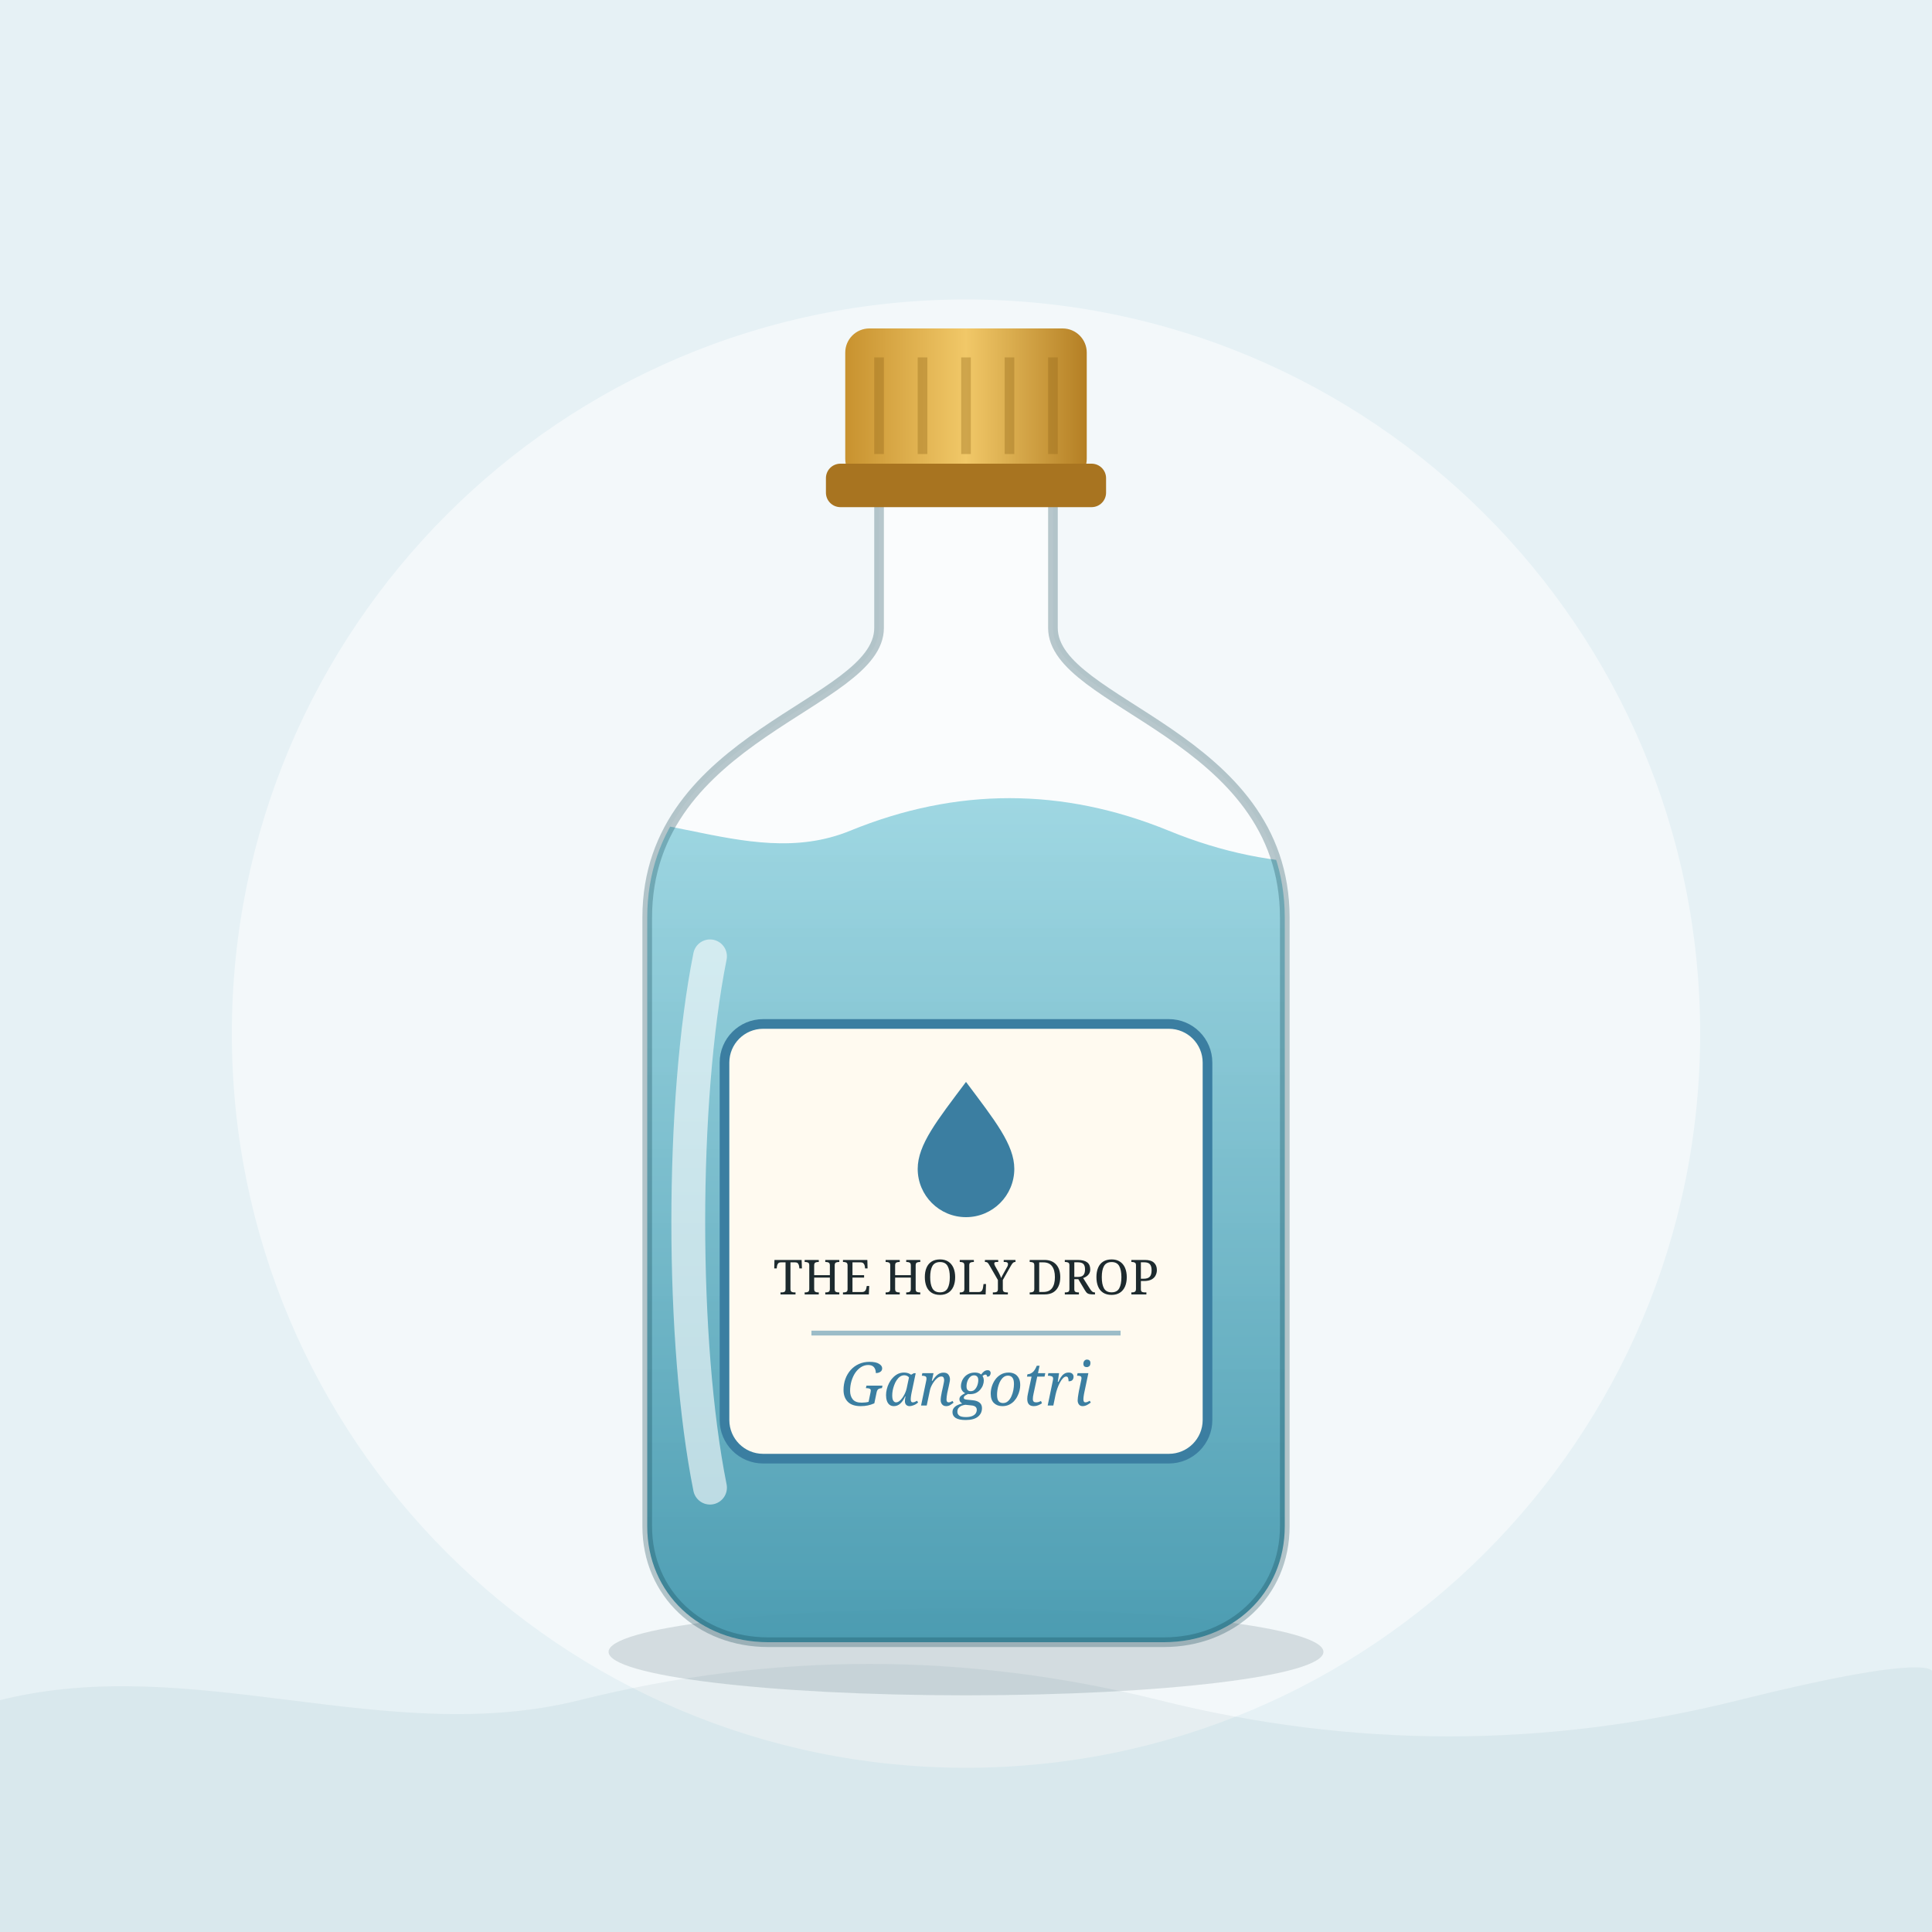
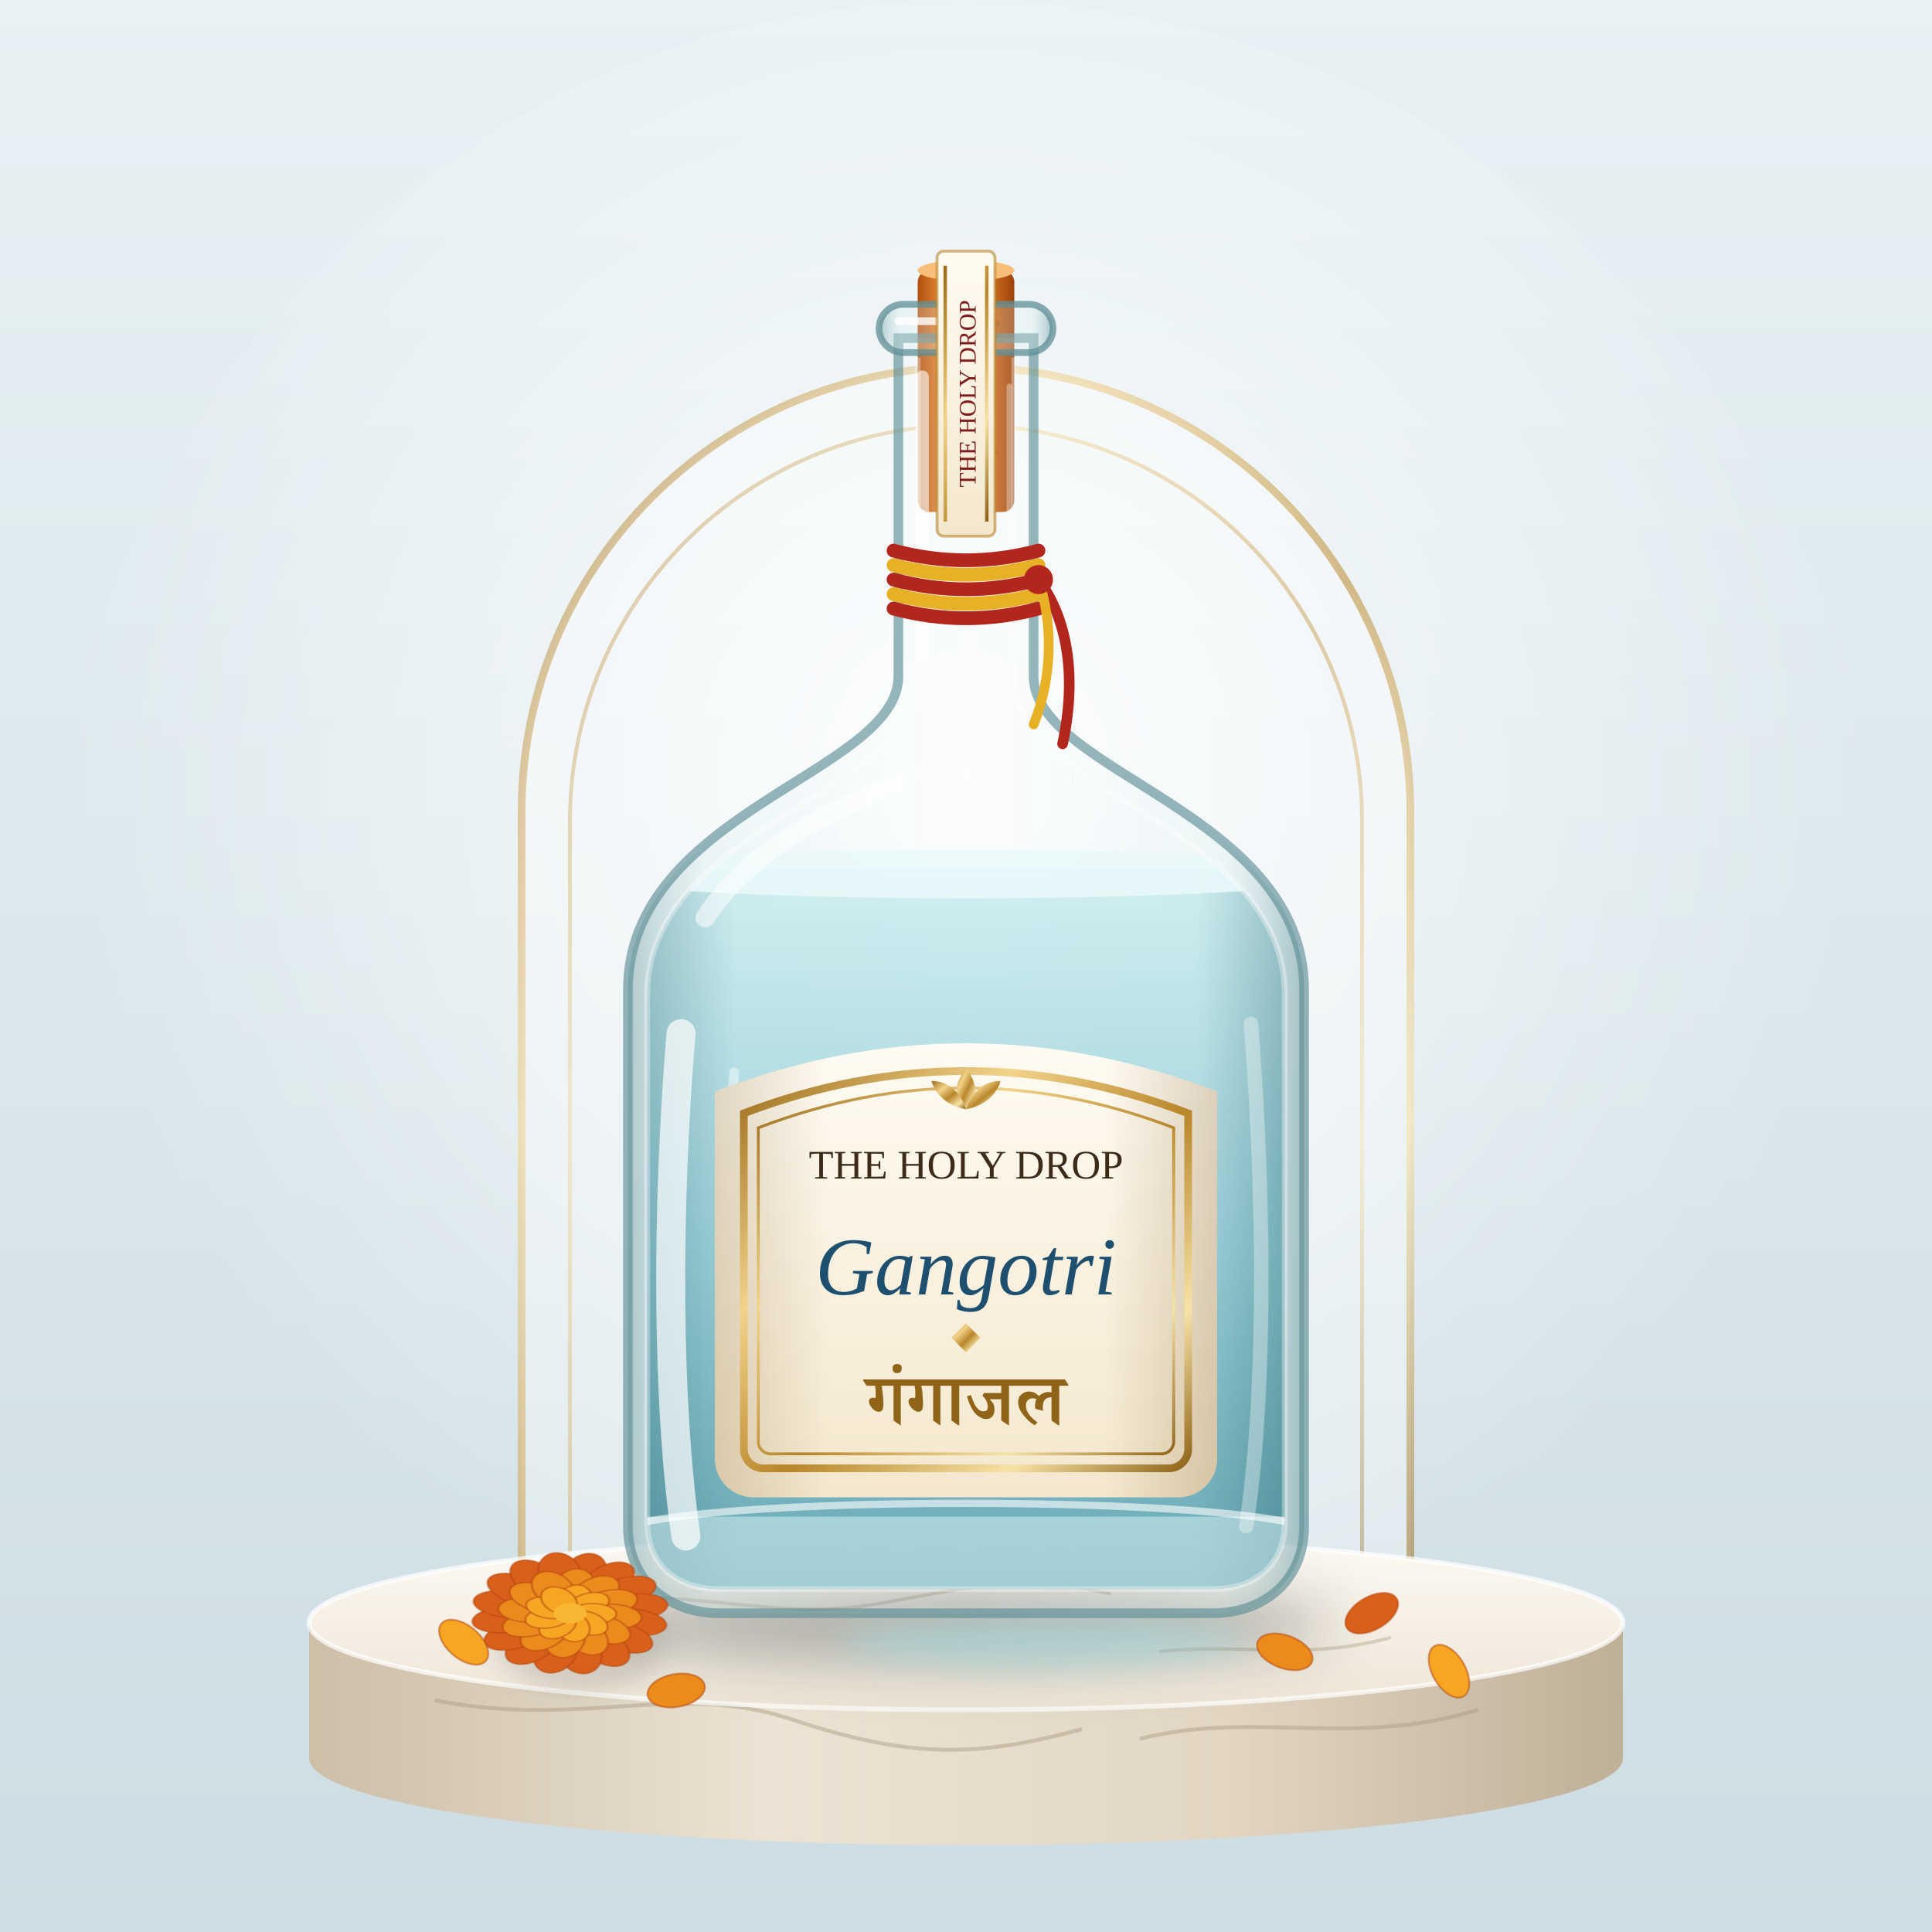
<svg xmlns="http://www.w3.org/2000/svg" viewBox="0 0 400 400" width="400" height="400" role="img" aria-label="Gangotri Gangajal bottle">
  <defs>
+     <linearGradient id="gold" x1="0" y1="0" x2="1" y2="1">
+       <stop offset="0" stop-color="#9a6b1a" />
+       <stop offset=".3" stop-color="#f3d38a" />
+       <stop offset=".55" stop-color="#b8862b" />
+       <stop offset=".8" stop-color="#f7e2a6" />
+       <stop offset="1" stop-color="#8f6418" />
+     </linearGradient>
+     <linearGradient id="glass" x1="0" y1="0" x2="1" y2="0">
+       <stop offset="0" stop-color="#7fa9ad" stop-opacity=".55" />
+       <stop offset=".12" stop-color="#d9eeee" stop-opacity=".35" />
+       <stop offset=".5" stop-color="#ffffff" stop-opacity=".12" />
+       <stop offset=".88" stop-color="#d9eeee" stop-opacity=".3" />
+       <stop offset="1" stop-color="#6f9ea3" stop-opacity=".6" />
+     </linearGradient>
    <linearGradient id="water" x1="0" y1="0" x2="0" y2="1">
-       <stop offset="0" stop-color="#8fd0dd" stop-opacity=".85" />
-       <stop offset="1" stop-color="#2f8aa3" stop-opacity=".9" />
-     </linearGradient>
-     <linearGradient id="cap" x1="0" y1="0" x2="1" y2="0">
-       <stop offset="0" stop-color="#c8922f" />
-       <stop offset=".5" stop-color="#f1c868" />
-       <stop offset="1" stop-color="#b47f24" />
-     </linearGradient>
-     <linearGradient id="copper" x1="0" y1="0" x2="1" y2="0">
-       <stop offset="0" stop-color="#9a4f25" />
-       <stop offset=".45" stop-color="#e09a5f" />
-       <stop offset=".7" stop-color="#c8743c" />
-       <stop offset="1" stop-color="#8a4420" />
-     </linearGradient>
-     <linearGradient id="wood" x1="0" y1="0" x2="0" y2="1">
-       <stop offset="0" stop-color="#c48d55" />
-       <stop offset="1" stop-color="#9a6a3a" />
-     </linearGradient>
-     <linearGradient id="kraft" x1="0" y1="0" x2="0" y2="1">
-       <stop offset="0" stop-color="#d4a46c" />
-       <stop offset="1" stop-color="#b9864f" />
-     </linearGradient>
-     <clipPath id="bottle-clip">
-       <path d="M182 96h36v34c0 16 48 22 48 60v126c0 14-11 24-25 24h-82c-14 0-25-10-25-24V190c0-38 48-44 48-60z" />
+       <stop offset="0" stop-color="#cdeef0" stop-opacity=".9" />
+       <stop offset=".5" stop-color="#8fcad3" stop-opacity=".85" />
+       <stop offset="1" stop-color="#4f97a6" stop-opacity=".9" />
+     </linearGradient>
+     <linearGradient id="waterEdge" x1="0" y1="0" x2="1" y2="0">
+       <stop offset="0" stop-color="#1f5d68" stop-opacity=".45" />
+       <stop offset=".2" stop-color="#1f5d68" stop-opacity="0" />
+       <stop offset=".8" stop-color="#1f5d68" stop-opacity="0" />
+       <stop offset="1" stop-color="#1f5d68" stop-opacity=".5" />
+     </linearGradient>
+     <linearGradient id="paper" x1="0" y1="0" x2="0" y2="1">
+       <stop offset="0" stop-color="#fffbf2" />
+       <stop offset="1" stop-color="#f4e7cd" />
+     </linearGradient>
+     <linearGradient id="labelShade" x1="0" y1="0" x2="1" y2="0">
+       <stop offset="0" stop-color="#7a5a28" stop-opacity=".22" />
+       <stop offset=".22" stop-color="#7a5a28" stop-opacity="0" />
+       <stop offset=".78" stop-color="#7a5a28" stop-opacity="0" />
+       <stop offset="1" stop-color="#7a5a28" stop-opacity=".25" />
+     </linearGradient>
+     <linearGradient id="marbleTop" x1="0" y1="0" x2="0" y2="1">
+       <stop offset="0" stop-color="#fdfaf4" />
+       <stop offset="1" stop-color="#eee5d6" />
+     </linearGradient>
+     <linearGradient id="marbleSide" x1="0" y1="0" x2="1" y2="0">
+       <stop offset="0" stop-color="#cdbfa8" />
+       <stop offset=".35" stop-color="#ece3d4" />
+       <stop offset=".7" stop-color="#e2d6c3" />
+       <stop offset="1" stop-color="#bfb098" />
+     </linearGradient>
+     <linearGradient id="cork" x1="0" y1="0" x2="1" y2="0">
+       <stop offset="0" stop-color="#b24f0c" />
+       <stop offset=".35" stop-color="#f6a24c" />
+       <stop offset=".65" stop-color="#e5842a" />
+       <stop offset="1" stop-color="#9e420a" />
+     </linearGradient>
+     <radialGradient id="glow" cx=".5" cy=".42" r=".5">
+       <stop offset="0" stop-color="#ffffff" stop-opacity=".85" />
+       <stop offset="1" stop-color="#ffffff" stop-opacity="0" />
+     </radialGradient>
+     <filter id="blur3" x="-20%" y="-50%" width="140%" height="200%">
+       <feGaussianBlur stdDeviation="3" />
+     </filter>
+     <filter id="blur6" x="-30%" y="-80%" width="160%" height="260%">
+       <feGaussianBlur stdDeviation="6" />
+     </filter>
+     <clipPath id="bottleInner">
+       <path d="M190 72V141C190 164 134 171 134 206V315C134 324 140 329 149 329H251C260 329 266 324 266 315V206C266 171 210 164 210 141V72Z" />
    </clipPath>
  </defs>
-   <rect width="400" height="400" fill="#e6f1f5" />
-   <circle cx="200" cy="214" r="152" fill="#ffffff" opacity=".5" />
-   <path d="M0 352c40-10 80 10 120 0s80-10 120 0 80 10 120 0 40-6 40-6V400H0z" fill="#0f5161" opacity=".06" />
+   <linearGradient id="bg" x1="0" y1="0" x2="0" y2="1">
+     <stop offset="0" stop-color="#e8f1f4" />
+     <stop offset="1" stop-color="#cddde3" />
+   </linearGradient>
+   <rect width="400" height="400" fill="url(#bg)" />
+   <circle cx="200" cy="190" r="190" fill="url(#glow)" />
+   <path d="M108 336V168A92 92 0 0 1 292 168V336Z" fill="#ffffff" opacity=".32" />
+   <path d="M108 336V168A92 92 0 0 1 292 168V336" fill="none" stroke="url(#gold)" stroke-width="1.6" opacity=".55" />
+   <path d="M118 336V170A82 82 0 0 1 282 170V336" fill="none" stroke="url(#gold)" stroke-width=".8" opacity=".4" />
  <g>
-     <ellipse cx="200" cy="342" rx="74" ry="9" fill="#082e37" opacity=".14" />
-     <path d="M182 96h36v34c0 16 48 22 48 60v126c0 14-11 24-25 24h-82c-14 0-25-10-25-24V190c0-38 48-44 48-60z" fill="#ffffff" fill-opacity=".6" />
-     <g clip-path="url(#bottle-clip)">
-       <path d="M110 172c22-9 44 9 66 0s44-9 66 0 44 9 66 0V360H110z" fill="url(#water)" />
-     </g>
-     <path d="M182 96h36v34c0 16 48 22 48 60v126c0 14-11 24-25 24h-82c-14 0-25-10-25-24V190c0-38 48-44 48-60z" fill="none" stroke="#0b3f4c" stroke-opacity=".28" stroke-width="2" />
-     <rect x="175" y="68" width="50" height="32" rx="5" fill="url(#cap)" />
-     <rect x="171" y="96" width="58" height="9" rx="3" fill="#a87420" />
-     <path d="M182 74v20M191 74v20M200 74v20M209 74v20M218 74v20" stroke="#8f6418" stroke-opacity=".35" stroke-width="2" />
-     <path d="M147 198c-6 30-6 80 0 110" stroke="#ffffff" stroke-width="7" stroke-linecap="round" opacity=".6" fill="none" />
-     <rect x="150" y="212" width="100" height="90" rx="8" fill="#fffaf0" stroke="#3b7ea1" stroke-width="2" />
-     <path d="M200 224c-6 8-10 13-10 18a10 10 0 0 0 20 0c0-5-4-10-10-18z" fill="#3b7ea1" />
-     <text x="200" y="268" text-anchor="middle" font-family="Georgia, serif" font-size="10" textLength="80" lengthAdjust="spacingAndGlyphs" fill="#1d2a2e">THE HOLY DROP</text>
-     <line x1="168" y1="276" x2="232" y2="276" stroke="#3b7ea1" stroke-opacity=".5" />
-     <text x="200" y="291" text-anchor="middle" font-family="Georgia, serif" font-size="12.5" font-style="italic" fill="#3b7ea1">Gangotri</text>
+     <path d="M64 336V364A136 18 0 0 0 336 364V336Z" fill="url(#marbleSide)" />
+     <path d="M90 352c30 6 50-4 74 4s38 8 60 2M236 360c24-6 44 2 70-6" stroke="#a89880" stroke-width=".8" fill="none" opacity=".45" />
+     <ellipse cx="200" cy="336" rx="136" ry="18" fill="url(#marbleTop)" />
+     <path d="M120 332c22-4 40 4 62 0s30-6 48-2M240 342c16-2 30 2 48-3" stroke="#bcae97" stroke-width=".7" fill="none" opacity=".5" />
+     <ellipse cx="200" cy="336" rx="136" ry="18" fill="none" stroke="#ffffff" stroke-opacity=".7" stroke-width="1" />
  </g>
+   <g>
+     <ellipse cx="200" cy="336" rx="76" ry="8" fill="#1d2a2e" opacity=".35" filter="url(#blur6)" />
+     <ellipse cx="216" cy="340" rx="42" ry="5" fill="#9fe3ea" opacity=".45" filter="url(#blur3)" />
+     <rect x="190" y="56" width="20" height="50" rx="2.4" fill="url(#cork)" />
+     <g fill="#8a3506" opacity=".3">
+       <circle cx="205.9" cy="93.6" r="0.6" />
+       <circle cx="195.9" cy="82.0" r="0.6" />
+       <circle cx="204.8" cy="72.3" r="0.6" />
+       <circle cx="201.4" cy="100.7" r="0.6" />
+       <circle cx="196.3" cy="93.5" r="0.7" />
+       <circle cx="195.8" cy="100.8" r="0.9" />
+       <circle cx="205.3" cy="100.4" r="0.5" />
+       <circle cx="203.9" cy="100.2" r="0.7" />
+       <circle cx="199.5" cy="62.7" r="0.6" />
+       <circle cx="201.9" cy="100.9" r="0.9" />
+       <circle cx="199.6" cy="98.7" r="0.5" />
+       <circle cx="205.2" cy="83.8" r="0.4" />
+       <circle cx="203.7" cy="76.7" r="0.8" />
+       <circle cx="202.9" cy="58.1" r="0.6" />
+       <circle cx="206.2" cy="69.5" r="0.5" />
+       <circle cx="206.3" cy="67.0" r="0.7" />
+       <circle cx="195.6" cy="103.5" r="0.8" />
+       <circle cx="199.1" cy="61.8" r="0.5" />
+       <circle cx="200.1" cy="101.8" r="0.4" />
+       <circle cx="200.9" cy="91.2" r="0.7" />
+       <circle cx="205.3" cy="83.4" r="0.9" />
+       <circle cx="201.8" cy="85.6" r="0.6" />
+       <circle cx="201.6" cy="76.1" r="0.7" />
+       <circle cx="196.4" cy="66.9" r="0.5" />
+       <circle cx="201.9" cy="88.9" r="0.6" />
+     </g>
+     <ellipse cx="200.0" cy="56" rx="10.0" ry="2.2" fill="#f9bf7a" />
+     <path d="M186 70V140C186 160 130 168 130 205V316C130 327 138 334 149 334H251C262 334 270 327 270 316V205C270 168 214 160 214 140V70Z" fill="url(#glass)" />
+     <g clip-path="url(#bottleInner)">
+       <rect x="120" y="180" width="160" height="160" fill="url(#water)" />
+       <rect x="120" y="180" width="160" height="160" fill="url(#waterEdge)" />
+       <ellipse cx="200" cy="181" rx="80" ry="5" fill="#e9f8f9" opacity=".9" />
+       <rect x="120" y="314" width="160" height="20" fill="#d4eeee" opacity=".55" />
+       <path d="M134 315C160 310 240 310 266 315" stroke="#ffffff" stroke-width="1.5" fill="none" opacity=".6" />
+     </g>
+     <path d="M186 70V140C186 160 130 168 130 205V316C130 327 138 334 149 334H251C262 334 270 327 270 316V205C270 168 214 160 214 140V70Z" fill="none" stroke="#5f8f95" stroke-opacity=".65" stroke-width="2" />
+     <path d="M190 74V141C190 164 134 171 134 206V315C134 324 140 329 149 329H251C260 329 266 324 266 315V206C266 171 210 164 210 141V74" fill="none" stroke="#ffffff" stroke-opacity=".35" stroke-width="1.2" />
+     <path d="M141 214C138 250 138 290 142 318" stroke="#ffffff" stroke-width="6" stroke-linecap="round" opacity=".7" fill="none" />
+     <path d="M152 222C150 250 150 280 152 300" stroke="#ffffff" stroke-width="2" stroke-linecap="round" opacity=".45" fill="none" />
+     <path d="M259 212C262 250 262 290 258 316" stroke="#ffffff" stroke-width="3" stroke-linecap="round" opacity=".35" fill="none" />
+     <path d="M146 190C156 175 172 168 186 162" stroke="#ffffff" stroke-width="4" stroke-linecap="round" opacity=".55" fill="none" />
+     <path d="M191 78V136" stroke="#ffffff" stroke-width="2.6" stroke-linecap="round" opacity=".6" />
+     <path d="M209 80V132" stroke="#ffffff" stroke-width="1.2" stroke-linecap="round" opacity=".35" />
+     <rect x="182" y="63" width="36" height="10" rx="5" fill="url(#glass)" stroke="#5f8f95" stroke-opacity=".75" stroke-width="1.4" />
+     <path d="M186 66.5H197" stroke="#ffffff" stroke-width="1.6" stroke-linecap="round" opacity=".8" />
+     <rect x="194.0" y="52" width="12" height="59" rx="1.4" fill="url(#paper)" stroke="#b8862b" stroke-opacity=".6" stroke-width="0.60" />
+     <path d="M195.7 55.0V108.0M204.3 55.0V108.0" stroke="url(#gold)" stroke-width="0.72" />
+     <text transform="translate(202.0 81.5) rotate(-90)" text-anchor="middle" font-family="Georgia, 'Times New Roman', serif" font-size="5.0" textLength="46" lengthAdjust="spacing" fill="#7f1d1d">THE HOLY DROP</text>
+     <path d="M185 114Q200.0 118 215 114" stroke="#b3261e" stroke-width="2.85" fill="none" stroke-linecap="round" />
+     <path d="M185 117Q200.0 121 215 117" stroke="#e8b024" stroke-width="2.85" fill="none" stroke-linecap="round" />
+     <path d="M185 120Q200.0 124 215 120" stroke="#b3261e" stroke-width="2.85" fill="none" stroke-linecap="round" />
+     <path d="M185 123Q200.0 127 215 123" stroke="#e8b024" stroke-width="2.85" fill="none" stroke-linecap="round" />
+     <path d="M185 126Q200.0 130 215 126" stroke="#b3261e" stroke-width="2.85" fill="none" stroke-linecap="round" />
+     <path d="M215 120.0c6 8 8 20 5 34" stroke="#b3261e" stroke-width="2.2" fill="none" stroke-linecap="round" />
+     <path d="M215 120.0c3 9 3 20-1 30" stroke="#e8b024" stroke-width="2" fill="none" stroke-linecap="round" />
+     <circle cx="215" cy="120.0" r="3" fill="#b3261e" />
+     <path d="M148 226Q200 206 252 226V302A8 8 0 0 1 244 310H156A8 8 0 0 1 148 302Z" fill="url(#paper)" />
+     <path d="M148 226Q200 206 252 226V302A8 8 0 0 1 244 310H156A8 8 0 0 1 148 302Z" fill="url(#labelShade)" />
+     <path d="M154 230.5Q200 213 246 230.5V300A4 4 0 0 1 242 304H158A4 4 0 0 1 154 300Z" fill="none" stroke="url(#gold)" stroke-width="1.6" />
+     <path d="M157 233.5Q200 217 243 233.5V298.5A2.5 2.5 0 0 1 240.5 301H159.5A2.5 2.5 0 0 1 157 298.5Z" fill="none" stroke="url(#gold)" stroke-width=".6" />
+     <g transform="translate(200 229) scale(0.65)" fill="url(#gold)">
+       <path d="M0-12c-4 5-4 10 0 13c4-3 4-8 0-13z" />
+       <path d="M0 1c-6-1-10-5-11-9c5 0 9 3 11 9z" />
+       <path d="M0 1c6-1 10-5 11-9c-5 0-9 3-11 9z" />
+       <path d="M-14 2h28" stroke="url(#gold)" stroke-width="1" fill="none" />
+     </g>
+     <text x="200" y="244" text-anchor="middle" font-family="Georgia, 'Times New Roman', serif" font-size="8.4" textLength="84" lengthAdjust="spacing" fill="#3d2b1a">THE HOLY DROP</text>
+     <path d="M180 249H220" stroke="url(#gold)" stroke-width=".6" />
+     <text x="200" y="268" text-anchor="middle" font-family="Georgia, 'Times New Roman', serif" font-size="17" font-style="italic" fill="#1f4f6e">Gangotri</text>
+     <path d="M164 277H193M207 277H236" stroke="url(#gold)" stroke-width=".9" />
+     <path d="M200 274l3 3-3 3-3-3z" fill="url(#gold)" />
+     <path d="M182.0 292.3Q181.6 292.3 181.2 292.1Q180.9 291.9 180.6 291.6Q180.3 291.2 180.1 290.9Q179.9 290.5 179.9 290.2Q179.9 289.8 180.1 289.6Q180.3 289.4 180.7 289.4Q180.9 289.4 181.0 289.4Q181.1 289.4 181.2 289.5Q181.3 289.3 181.3 289.1Q181.3 288.8 181.3 288.6Q181.3 288.3 181.3 288.0Q181.3 287.7 181.2 287.3Q181.2 287.0 181.2 286.6L182.5 286.3Q182.5 286.6 182.6 287.3Q182.7 288.0 182.8 288.9Q182.9 289.8 182.9 290.7Q182.9 291.5 182.7 291.9Q182.4 292.3 182.0 292.3ZM186.4 295.1 185.0 294.1V286.4H186.5V295.1ZM179.4 286.9 178.7 285.8V285.6H187.7L188.5 286.7V286.9ZM185.7 284.3Q184.8 284.3 184.8 283.3Q184.8 282.8 185.1 282.6Q185.3 282.4 185.7 282.4Q186.2 282.4 186.4 282.6Q186.7 282.8 186.7 283.3Q186.7 284.3 185.7 284.3ZM190.2 292.3Q189.8 292.3 189.5 292.1Q189.1 291.9 188.8 291.6Q188.5 291.2 188.3 290.9Q188.1 290.5 188.1 290.2Q188.1 289.8 188.3 289.6Q188.5 289.4 188.9 289.4Q189.1 289.4 189.2 289.4Q189.3 289.4 189.4 289.5Q189.5 289.3 189.5 289.1Q189.5 288.8 189.5 288.6Q189.5 288.3 189.5 288.0Q189.5 287.7 189.4 287.3Q189.4 287.0 189.4 286.6L190.7 286.3Q190.7 286.6 190.8 287.3Q191.0 288.0 191.0 288.9Q191.1 289.8 191.1 290.7Q191.1 291.5 190.9 291.9Q190.6 292.3 190.2 292.3ZM194.6 295.1 193.2 294.1V286.4H194.7V295.1ZM187.6 286.9 186.9 285.8V285.6H195.9L196.7 286.7V286.9ZM198.4 295.1 197.0 294.1V286.4H198.6V295.1ZM195.8 286.9 195.1 285.8V285.6H199.8L200.5 286.7V286.9ZM204.1 293.8Q203.5 293.8 202.9 293.4Q202.3 293.1 201.8 292.5Q201.3 291.9 200.9 291.0Q200.5 290.2 200.2 289.1L201.0 288.8Q201.4 290.0 201.8 290.8Q202.2 291.5 202.7 291.9Q203.1 292.2 203.6 292.2Q204.0 292.2 204.3 292.0Q204.5 291.7 204.5 291.3Q204.5 290.6 204.2 290.0Q203.9 289.4 203.4 289.0L203.7 288.4H207.9V289.7H205.9Q205.6 289.7 205.4 289.7Q205.1 289.7 204.9 289.7Q205.4 290.2 205.7 290.7Q205.9 291.3 205.9 291.9Q205.9 292.8 205.4 293.3Q205.0 293.8 204.1 293.8ZM208.8 295.1 207.3 294.1V286.4H208.9V295.1ZM199.7 286.9 199.0 285.8V285.6H210.1L210.9 286.7V286.9ZM214.2 295.1Q213.6 294.7 213.0 294.2Q212.4 293.6 211.9 293.0Q211.4 292.4 211.1 291.7Q210.8 291.0 210.8 290.3Q210.8 289.6 211.1 289.1Q211.4 288.7 211.9 288.4Q212.4 288.1 213.0 288.1Q213.7 288.1 214.3 288.4Q214.9 288.8 215.4 289.3L215.0 290.0Q214.7 289.7 214.4 289.6Q214.2 289.5 213.8 289.5Q213.2 289.5 212.8 289.9Q212.4 290.3 212.4 291.0Q212.4 292.0 213.1 292.9Q213.7 293.7 214.8 294.5ZM216.0 292.1 214.4 291.7Q214.3 291.5 214.3 291.3Q214.3 291.2 214.3 291.0Q214.3 290.1 214.7 289.5Q215.1 288.9 215.7 288.6Q216.3 288.2 217.1 288.2Q217.4 288.2 217.6 288.3Q217.9 288.3 218.0 288.4V289.3Q217.9 289.3 217.8 289.3Q217.7 289.3 217.6 289.3Q216.8 289.3 216.3 289.8Q215.9 290.4 215.9 291.3Q215.9 291.5 215.9 291.7Q215.9 291.9 216.0 292.1ZM219.1 295.1 217.7 294.1V286.4H219.3V295.1ZM210.0 286.9 209.3 285.8V285.6H220.5L221.2 286.7V286.9Z" fill="#8f6418" />
+   </g>
+   <g transform="translate(118 334) scale(1 0.62)">
+     <circle r="17.9" fill="#000" opacity=".12" transform="translate(2 8.5)" filter="url(#blur3)" />
+     <g stroke="#b5470f" stroke-width=".5" stroke-opacity=".5">
+       <g fill="#d9601a">
+         <ellipse cy="-13.3" rx="4.4" ry="7.1" transform="rotate(13)" />
+         <ellipse cy="-13.3" rx="4.4" ry="7.1" transform="rotate(36)" />
+         <ellipse cy="-13.3" rx="4.4" ry="7.1" transform="rotate(58)" />
+         <ellipse cy="-13.3" rx="4.4" ry="7.1" transform="rotate(81)" />
+         <ellipse cy="-13.3" rx="4.4" ry="7.1" transform="rotate(103)" />
+         <ellipse cy="-13.3" rx="4.4" ry="7.1" transform="rotate(126)" />
+         <ellipse cy="-13.3" rx="4.4" ry="7.1" transform="rotate(148)" />
+         <ellipse cy="-13.3" rx="4.4" ry="7.1" transform="rotate(171)" />
+         <ellipse cy="-13.3" rx="4.4" ry="7.1" transform="rotate(193)" />
+         <ellipse cy="-13.3" rx="4.4" ry="7.1" transform="rotate(216)" />
+         <ellipse cy="-13.3" rx="4.4" ry="7.1" transform="rotate(238)" />
+         <ellipse cy="-13.3" rx="4.4" ry="7.1" transform="rotate(261)" />
+         <ellipse cy="-13.3" rx="4.4" ry="7.1" transform="rotate(283)" />
+         <ellipse cy="-13.3" rx="4.4" ry="7.1" transform="rotate(306)" />
+         <ellipse cy="-13.3" rx="4.4" ry="7.1" transform="rotate(328)" />
+         <ellipse cy="-13.3" rx="4.4" ry="7.1" transform="rotate(351)" />
+       </g>
+       <g fill="#ec8a1c">
+         <ellipse cy="-8.8" rx="4.1" ry="6.1" transform="rotate(7)" />
+         <ellipse cy="-8.8" rx="4.1" ry="6.1" transform="rotate(37)" />
+         <ellipse cy="-8.8" rx="4.1" ry="6.1" transform="rotate(67)" />
+         <ellipse cy="-8.8" rx="4.1" ry="6.1" transform="rotate(97)" />
+         <ellipse cy="-8.8" rx="4.1" ry="6.1" transform="rotate(127)" />
+         <ellipse cy="-8.8" rx="4.1" ry="6.1" transform="rotate(157)" />
+         <ellipse cy="-8.8" rx="4.1" ry="6.1" transform="rotate(187)" />
+         <ellipse cy="-8.8" rx="4.1" ry="6.1" transform="rotate(217)" />
+         <ellipse cy="-8.8" rx="4.1" ry="6.1" transform="rotate(247)" />
+         <ellipse cy="-8.8" rx="4.1" ry="6.1" transform="rotate(277)" />
+         <ellipse cy="-8.8" rx="4.1" ry="6.1" transform="rotate(307)" />
+         <ellipse cy="-8.8" rx="4.1" ry="6.1" transform="rotate(337)" />
+       </g>
+       <g fill="#f6a623">
+         <ellipse cy="-4.8" rx="3.4" ry="4.8" transform="rotate(12)" />
+         <ellipse cy="-4.8" rx="3.4" ry="4.8" transform="rotate(52)" />
+         <ellipse cy="-4.8" rx="3.4" ry="4.8" transform="rotate(92)" />
+         <ellipse cy="-4.8" rx="3.4" ry="4.8" transform="rotate(132)" />
+         <ellipse cy="-4.8" rx="3.4" ry="4.8" transform="rotate(172)" />
+         <ellipse cy="-4.8" rx="3.4" ry="4.8" transform="rotate(212)" />
+         <ellipse cy="-4.8" rx="3.4" ry="4.8" transform="rotate(252)" />
+         <ellipse cy="-4.8" rx="3.4" ry="4.8" transform="rotate(292)" />
+         <ellipse cy="-4.8" rx="3.4" ry="4.8" transform="rotate(332)" />
+       </g>
+     </g>
+     <circle r="3.4" fill="#f7b733" />
+   </g>
+   <ellipse cx="266" cy="342" rx="6" ry="3.4" fill="#ec8a1c" stroke="#b5470f" stroke-width=".4" stroke-opacity=".5" transform="rotate(20 266 342)" />
+   <ellipse cx="284" cy="334" rx="6" ry="3.4" fill="#d9601a" stroke="#b5470f" stroke-width=".4" stroke-opacity=".5" transform="rotate(-30 284 334)" />
+   <ellipse cx="300" cy="346" rx="6" ry="3.4" fill="#f6a623" stroke="#b5470f" stroke-width=".4" stroke-opacity=".5" transform="rotate(60 300 346)" />
+   <ellipse cx="140" cy="350" rx="6" ry="3.4" fill="#ec8a1c" stroke="#b5470f" stroke-width=".4" stroke-opacity=".5" transform="rotate(-10 140 350)" />
+   <ellipse cx="96" cy="340" rx="6" ry="3.4" fill="#f6a623" stroke="#b5470f" stroke-width=".4" stroke-opacity=".5" transform="rotate(40 96 340)" />
</svg>
